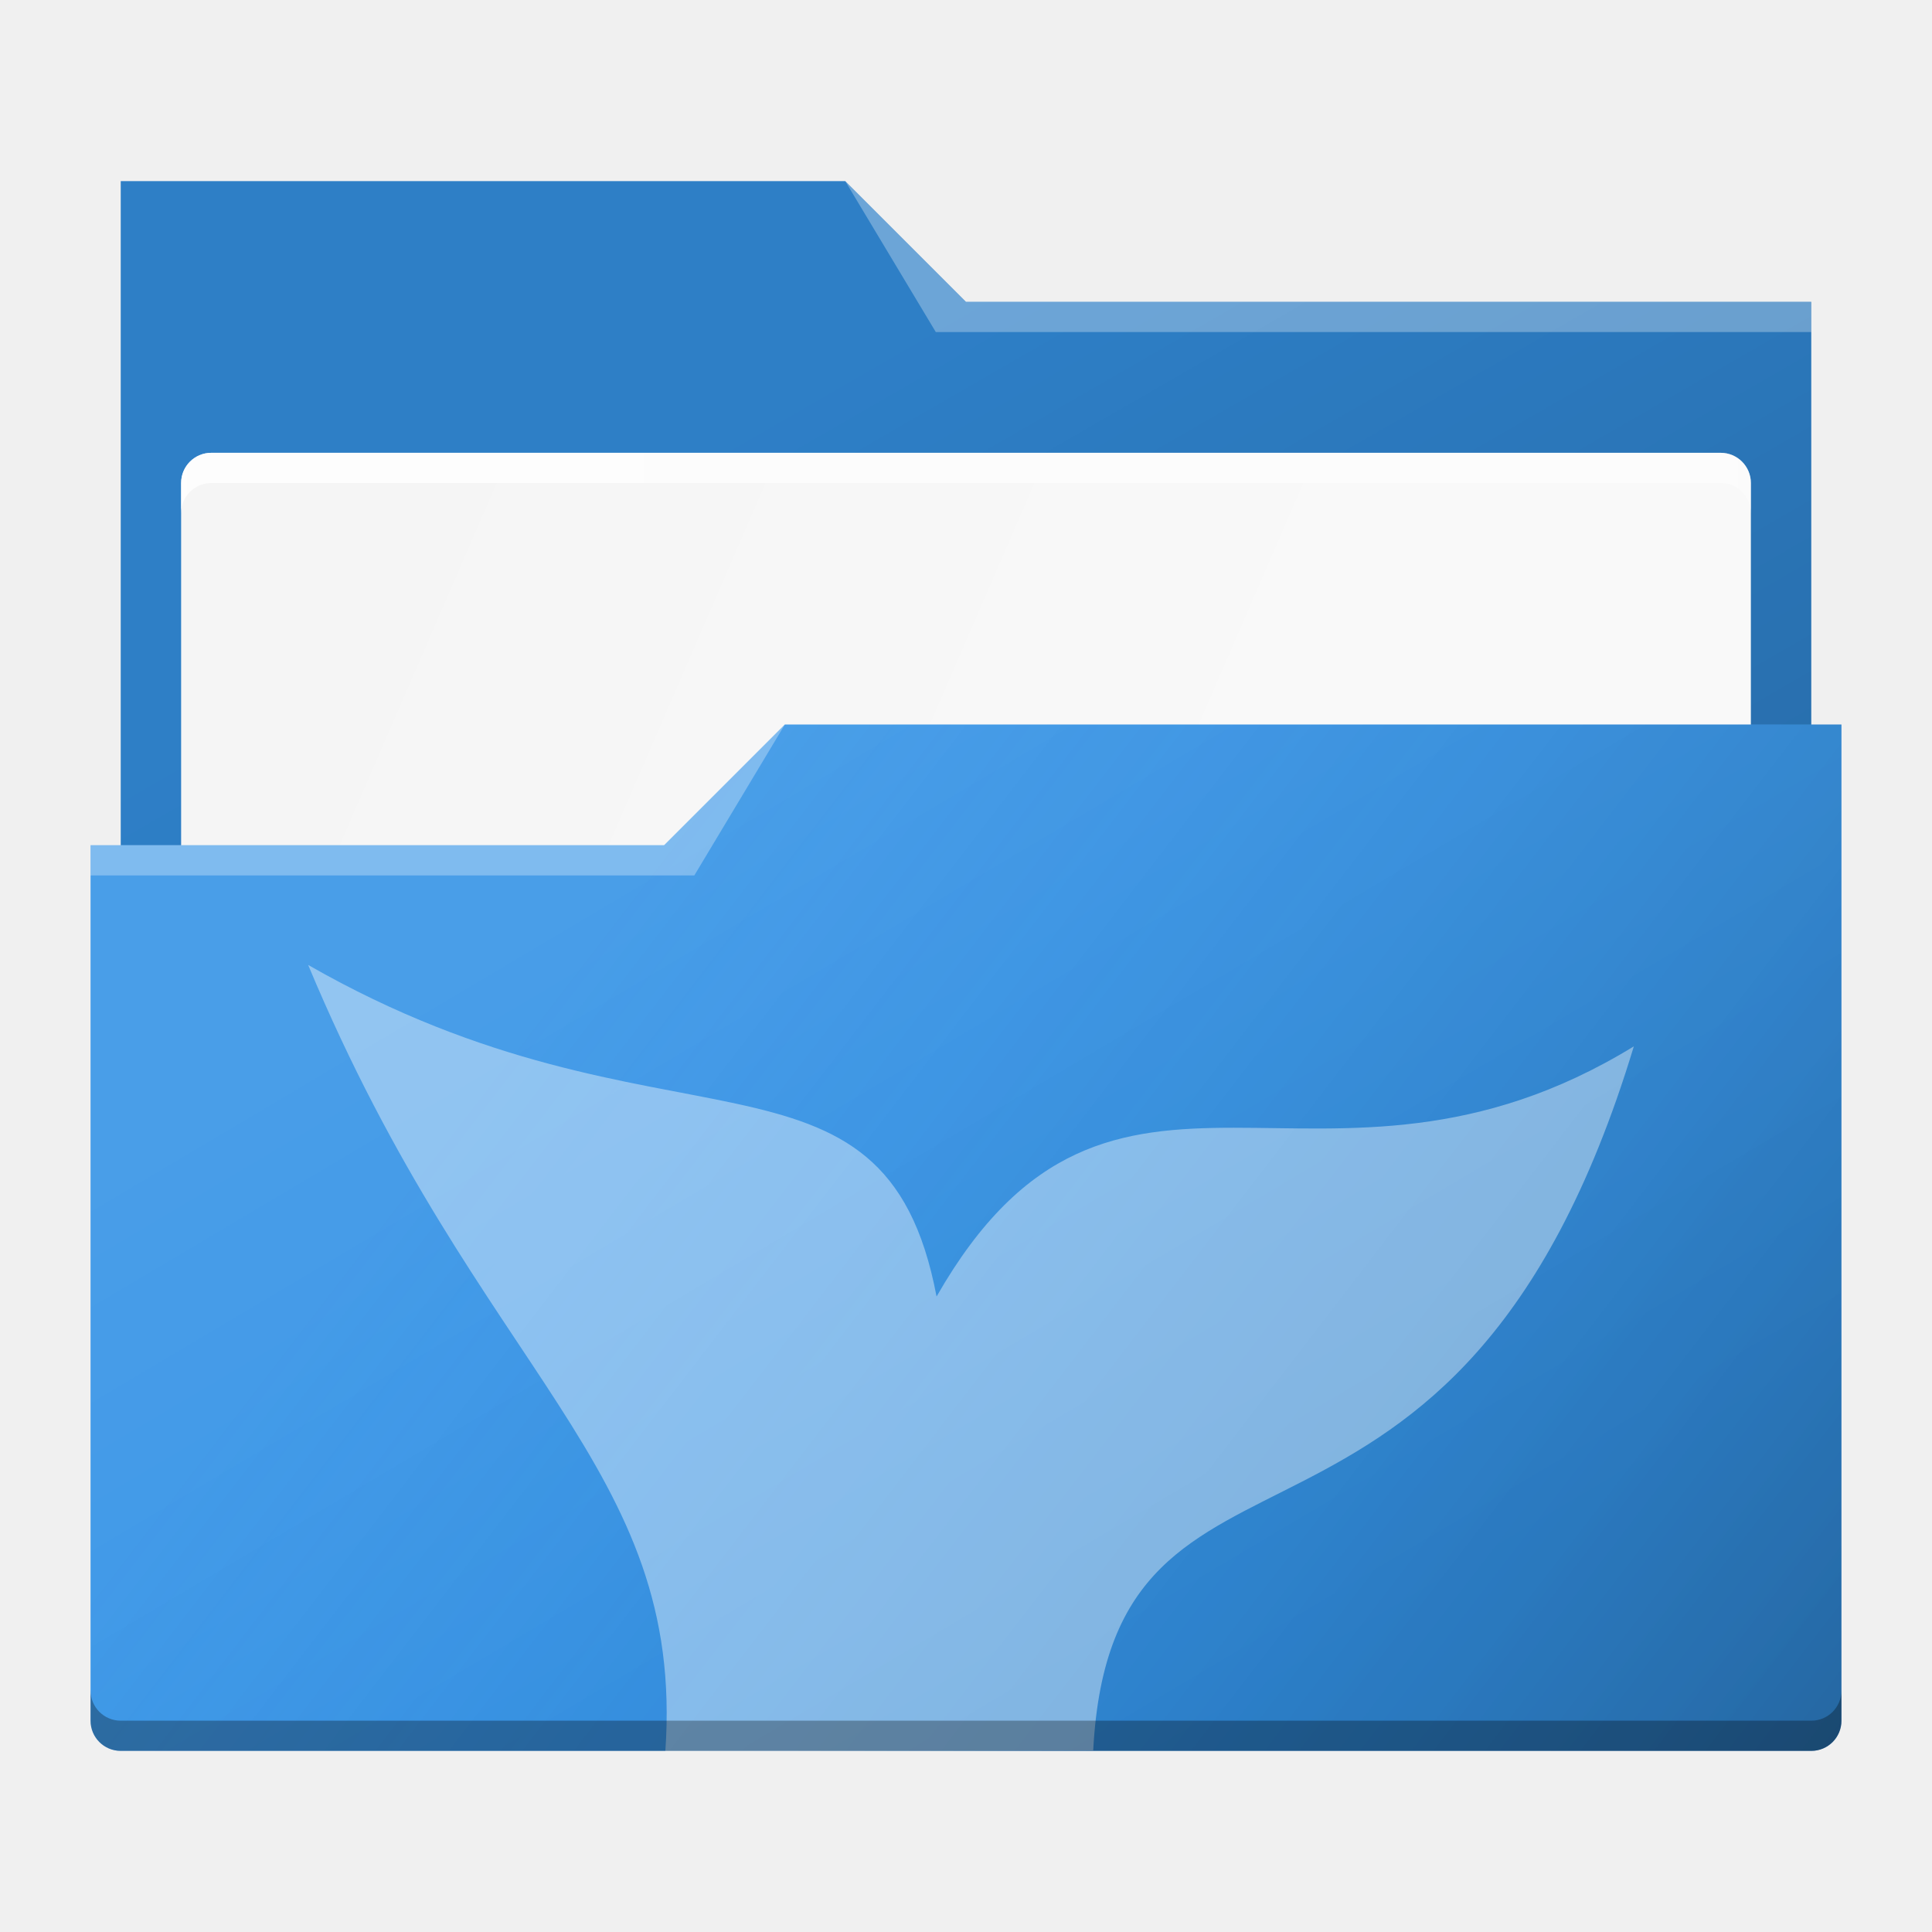
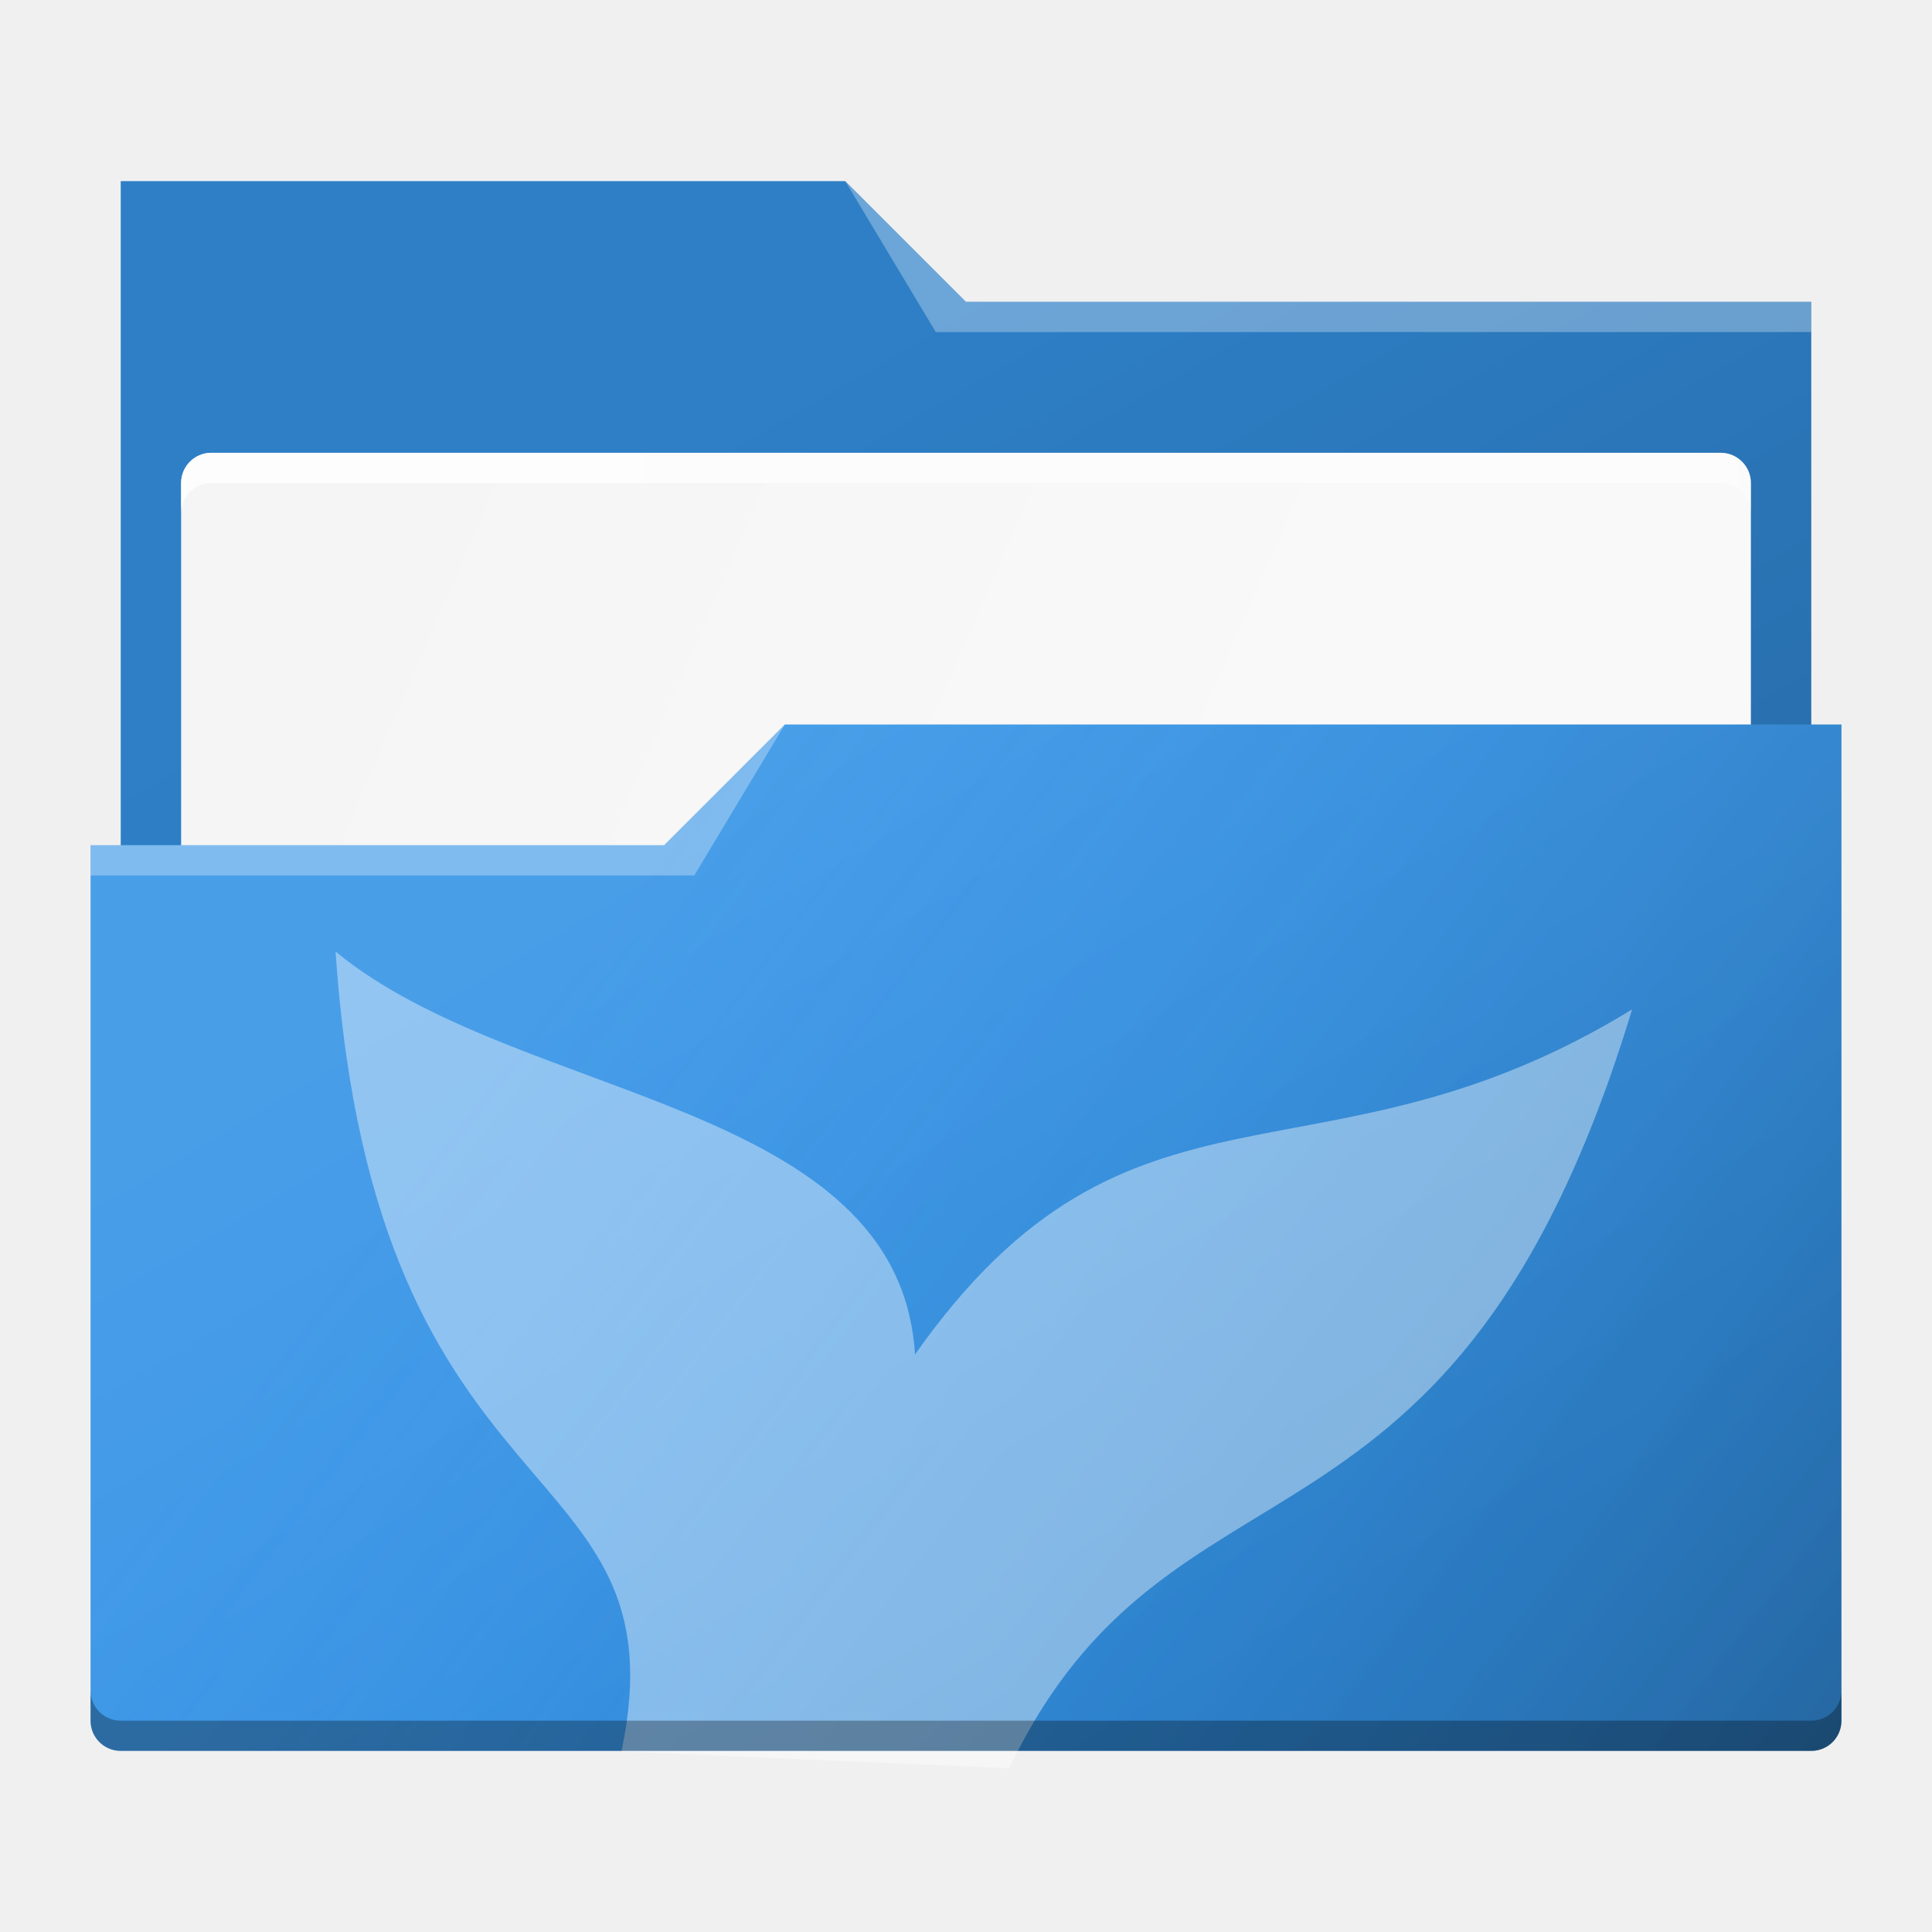
<svg xmlns="http://www.w3.org/2000/svg" xmlns:xlink="http://www.w3.org/1999/xlink" width="64" version="1.1" height="64" id="svg2">
  <defs id="defs5455">
    <linearGradient id="linearGradient3">
      <stop style="stop-color:#e5fbff;stop-opacity:1;" offset="1" id="stop2" />
      <stop style="stop-color:#ababab;stop-opacity:0.995;" offset="1" id="stop3" />
    </linearGradient>
    <linearGradient id="linearGradient82546">
      <stop style="stop-color:#000000;stop-opacity:0.398;" offset="0" id="stop82542" />
      <stop style="stop-color:#000000;stop-opacity:1;" offset="1" id="stop82544" />
    </linearGradient>
    <linearGradient id="linearGradient39400">
      <stop style="stop-color:#000000;stop-opacity:1" offset="0" id="stop39396" />
      <stop style="stop-color:#147cdc;stop-opacity:0;" offset="1" id="stop39398" />
    </linearGradient>
    <linearGradient id="linearGradient919">
      <stop style="stop-color:#ffffff;stop-opacity:1;" offset="0" id="stop915" />
      <stop style="stop-color:#ffffff;stop-opacity:0;" offset="1" id="stop917" />
    </linearGradient>
    <linearGradient id="linearGradient4393">
      <stop style="stop-color:#000000;stop-opacity:1;" offset="0" id="stop4395" />
      <stop style="stop-color:#000000;stop-opacity:0;" offset="1" id="stop4397" />
    </linearGradient>
    <linearGradient id="linearGradient4227">
      <stop id="stop4229" offset="0" style="stop-color:#f5f5f5;stop-opacity:1" />
      <stop id="stop4231" offset="1" style="stop-color:#f9f9f9;stop-opacity:1" />
    </linearGradient>
    <linearGradient id="linearGradient4274">
      <stop id="stop4276" offset="0" style="stop-color:#ffffff;stop-opacity:1;" />
      <stop id="stop4278" offset="1" style="stop-color:#ffffff;stop-opacity:0.488" />
    </linearGradient>
    <linearGradient xlink:href="#linearGradient919" id="linearGradient921" x1="339.668" y1="472.302" x2="357.403" y2="502.195" gradientUnits="userSpaceOnUse" gradientTransform="translate(-317.6676,-444.3018)" />
    <linearGradient xlink:href="#linearGradient39400" id="linearGradient39402" x1="376.818" y1="549.95" x2="337.818" y2="519.95" gradientUnits="userSpaceOnUse" gradientTransform="translate(-315.8183,-491.9504)" />
    <linearGradient xlink:href="#linearGradient4393" id="linearGradient49568" gradientUnits="userSpaceOnUse" gradientTransform="translate(-353.7931,-518.2395)" x1="443.571" y1="510.798" x2="443.571" y2="526.798" />
    <linearGradient xlink:href="#linearGradient4274" id="linearGradient76299" gradientUnits="userSpaceOnUse" gradientTransform="translate(-384.5714,-480.798)" x1="390.571" y1="498.298" x2="442.571" y2="498.298" />
    <linearGradient xlink:href="#linearGradient4227" id="linearGradient76301" gradientUnits="userSpaceOnUse" gradientTransform="translate(-384.5714,-482.798)" x1="396.571" y1="498.798" x2="426.571" y2="511.798" />
    <linearGradient xlink:href="#linearGradient82546" id="linearGradient82548" x1="357.489" y1="494.852" x2="384.419" y2="541.495" gradientUnits="userSpaceOnUse" gradientTransform="translate(-326.5714,-483.798)" />
    <style id="current-color-scheme" type="text/css">      .ColorScheme-Highlight {
        color:#3593e6;
      }</style>
    <linearGradient xlink:href="#linearGradient3" id="linearGradient2" x1="410.571" y1="512.798" x2="432.071" y2="552.423" gradientUnits="userSpaceOnUse" gradientTransform="translate(-385.8973,-483.798)" />
    <marker markerWidth="16.165" markerHeight="14.026" refX="8.082" refY="7.013" orient="auto" id="marker1511">
      <path style="opacity:0.507;fill:#ff0000" id="path1455" d="M 27.135,57.452 10.978,57.942 18.632,43.704 Z" transform="rotate(1.546377,1632.558,-370.7338)" />
    </marker>
  </defs>
  <path style="fill:currentColor" id="path76317" d="m 4,6 v 5 22 c 0,0.554 0.446,1 1,1 h 54 c 0.554,0 1,-0.446 1,-1 V 11.01 c 0,-0.003 -0.002,-0.006 -0.002,-0.01 H 60 v -1 H 32 l -4,-4 H 4 Z" class="ColorScheme-Highlight" />
  <path style="opacity:0.35;fill:url(#linearGradient82548);fill-opacity:1" id="path76289" d="m 4,6 v 5 22 c 0,0.554 0.446,1 1,1 h 54 c 0.554,0 1,-0.446 1,-1 V 11.01 c 0,-0.003 -0.002,-0.006 -0.002,-0.01 H 60 v -1 H 32 l -4,-4 H 4 Z" />
  <rect ry="1" rx="1" y="15" x="6" height="15" width="52" id="rect76291" style="color:#000000;clip-rule:nonzero;display:inline;overflow:visible;visibility:visible;isolation:auto;mix-blend-mode:normal;color-interpolation:sRGB;color-interpolation-filters:linearRGB;solid-color:#000000;solid-opacity:1;fill:url(#linearGradient76301);fill-opacity:1;fill-rule:nonzero;stroke:none;stroke-width:1;stroke-linecap:butt;stroke-linejoin:miter;stroke-miterlimit:4;stroke-dasharray:none;stroke-dashoffset:0;stroke-opacity:1;marker:none;color-rendering:auto;image-rendering:auto;shape-rendering:auto;text-rendering:auto;enable-background:accumulate" />
  <path style="opacity:0.3;fill:#ffffff;fill-opacity:1;fill-rule:evenodd" id="path76293" d="m 3,28 v 1 H 23 l 3,-5 -4,4 z" />
  <path style="opacity:0.3;fill:#ffffff;fill-opacity:1;fill-rule:evenodd" id="path76295" d="m 28,6 3,5 h 2 27 V 10 H 33 32 Z" />
  <path id="path76297" d="m 7,15 c -0.554,0 -1,0.446 -1,1 v 1 c 0,-0.554 0.446,-1 1,-1 h 50 c 0.554,0 1,0.446 1,1 v -1 c 0,-0.554 -0.446,-1 -1,-1 z" style="color:#000000;clip-rule:nonzero;display:inline;overflow:visible;visibility:visible;opacity:0.85;isolation:auto;mix-blend-mode:normal;color-interpolation:sRGB;color-interpolation-filters:linearRGB;solid-color:#000000;solid-opacity:1;fill:url(#linearGradient76299);fill-opacity:1;fill-rule:nonzero;stroke:none;stroke-width:1;stroke-linecap:butt;stroke-linejoin:miter;stroke-miterlimit:4;stroke-dasharray:none;stroke-dashoffset:0;stroke-opacity:1;marker:none;color-rendering:auto;image-rendering:auto;shape-rendering:auto;text-rendering:auto;enable-background:accumulate" />
  <path style="fill:currentColor" d="m 26,24 -4,4 h -19 v 1 h 0.002 c -5e-5,0.004 -0.002,0.008 -0.002,0.012 V 56 57 c 0,0.554 0.446,1 1,1 h 56 c 0.554,0 1,-0.446 1,-1 v -1 -26.988 -0.012 -5 z" id="path889" class="ColorScheme-Highlight" />
  <path style="opacity:0.1;fill:url(#linearGradient921);fill-opacity:1" d="m 26,24 -4,4 h -19 v 1 h 0.002 c -5e-5,0.004 -0.002,0.008 -0.002,0.012 V 56 57 c 0,0.554 0.446,1 1,1 h 56 c 0.554,0 1,-0.446 1,-1 v -1 -26.988 -0.012 -5 z" id="path893" />
  <path style="opacity:0.3;fill:url(#linearGradient39402);fill-opacity:1" d="m 26,24 -4,4 h -19 v 1 h 0.002 c -5e-5,0.004 -0.002,0.008 -0.002,0.012 V 56 57 c 0,0.554 0.446,1 1,1 h 56 c 0.554,0 1,-0.446 1,-1 v -1 -26.988 -0.012 -5 z" id="path35453" />
  <path style="opacity:0.3;fill:#ffffff;fill-opacity:1;fill-rule:evenodd" id="path49671" d="m 3,28 v 1 h 20 l 3,-5 -4,4 z" />
-   <path id="path1" style="font-variation-settings:normal;display:inline;vector-effect:none;fill:#ffffff;fill-opacity:0.4;stroke-width:1;stroke-linecap:butt;stroke-linejoin:miter;stroke-miterlimit:4;stroke-dasharray:none;stroke-dashoffset:0;stroke-opacity:1;-inkscape-stroke:none;stop-color:#000000" d="m 10.208,31.965 c 5.678,13.603 12.496,16.57 11.832,26.054 L 36.214,57.986 C 36.848,45.848 48.244,54.057 54.123,34.662 43.754,41.017 36.865,32.734 31.025,42.949 29.293,33.813 21.984,38.708 10.208,31.965 Z" />
+   <path id="path1" style="font-variation-settings:normal;display:inline;vector-effect:none;fill:#ffffff;fill-opacity:0.4;stroke-width:1;stroke-linecap:butt;stroke-linejoin:miter;stroke-miterlimit:4;stroke-dasharray:none;stroke-dashoffset:0;stroke-opacity:1;-inkscape-stroke:none;stop-color:#000000" d="m 11.117,31.522 c 1.293,19.24 11.599,16.337 9.47,26.497 l 12.846,0.558 C 38.792,47.325 48.186,52.833 54.065,33.438 43.696,39.793 37.454,34.721 30.311,44.868 29.785,36.427 17.136,36.494 11.117,31.522 Z" />
  <path style="color:#000000;clip-rule:nonzero;display:inline;overflow:visible;visibility:visible;opacity:0.3;isolation:auto;mix-blend-mode:normal;color-interpolation:sRGB;color-interpolation-filters:linearRGB;solid-color:#000000;solid-opacity:1;fill:#000000;fill-opacity:1;fill-rule:nonzero;stroke:none;stroke-width:1;stroke-linecap:butt;stroke-linejoin:miter;stroke-miterlimit:4;stroke-dasharray:none;stroke-dashoffset:0;stroke-opacity:1;marker:none;color-rendering:auto;image-rendering:auto;shape-rendering:auto;text-rendering:auto;enable-background:accumulate" d="m 4,58 c -0.554,0 -1,-0.446 -1,-1 v -1 c 0,0.554 0.446,1 1,1 h 56 c 0.554,0 1,-0.446 1,-1 v 1 c 0,0.554 -0.446,1 -1,1 z" id="path49673" />
</svg>
